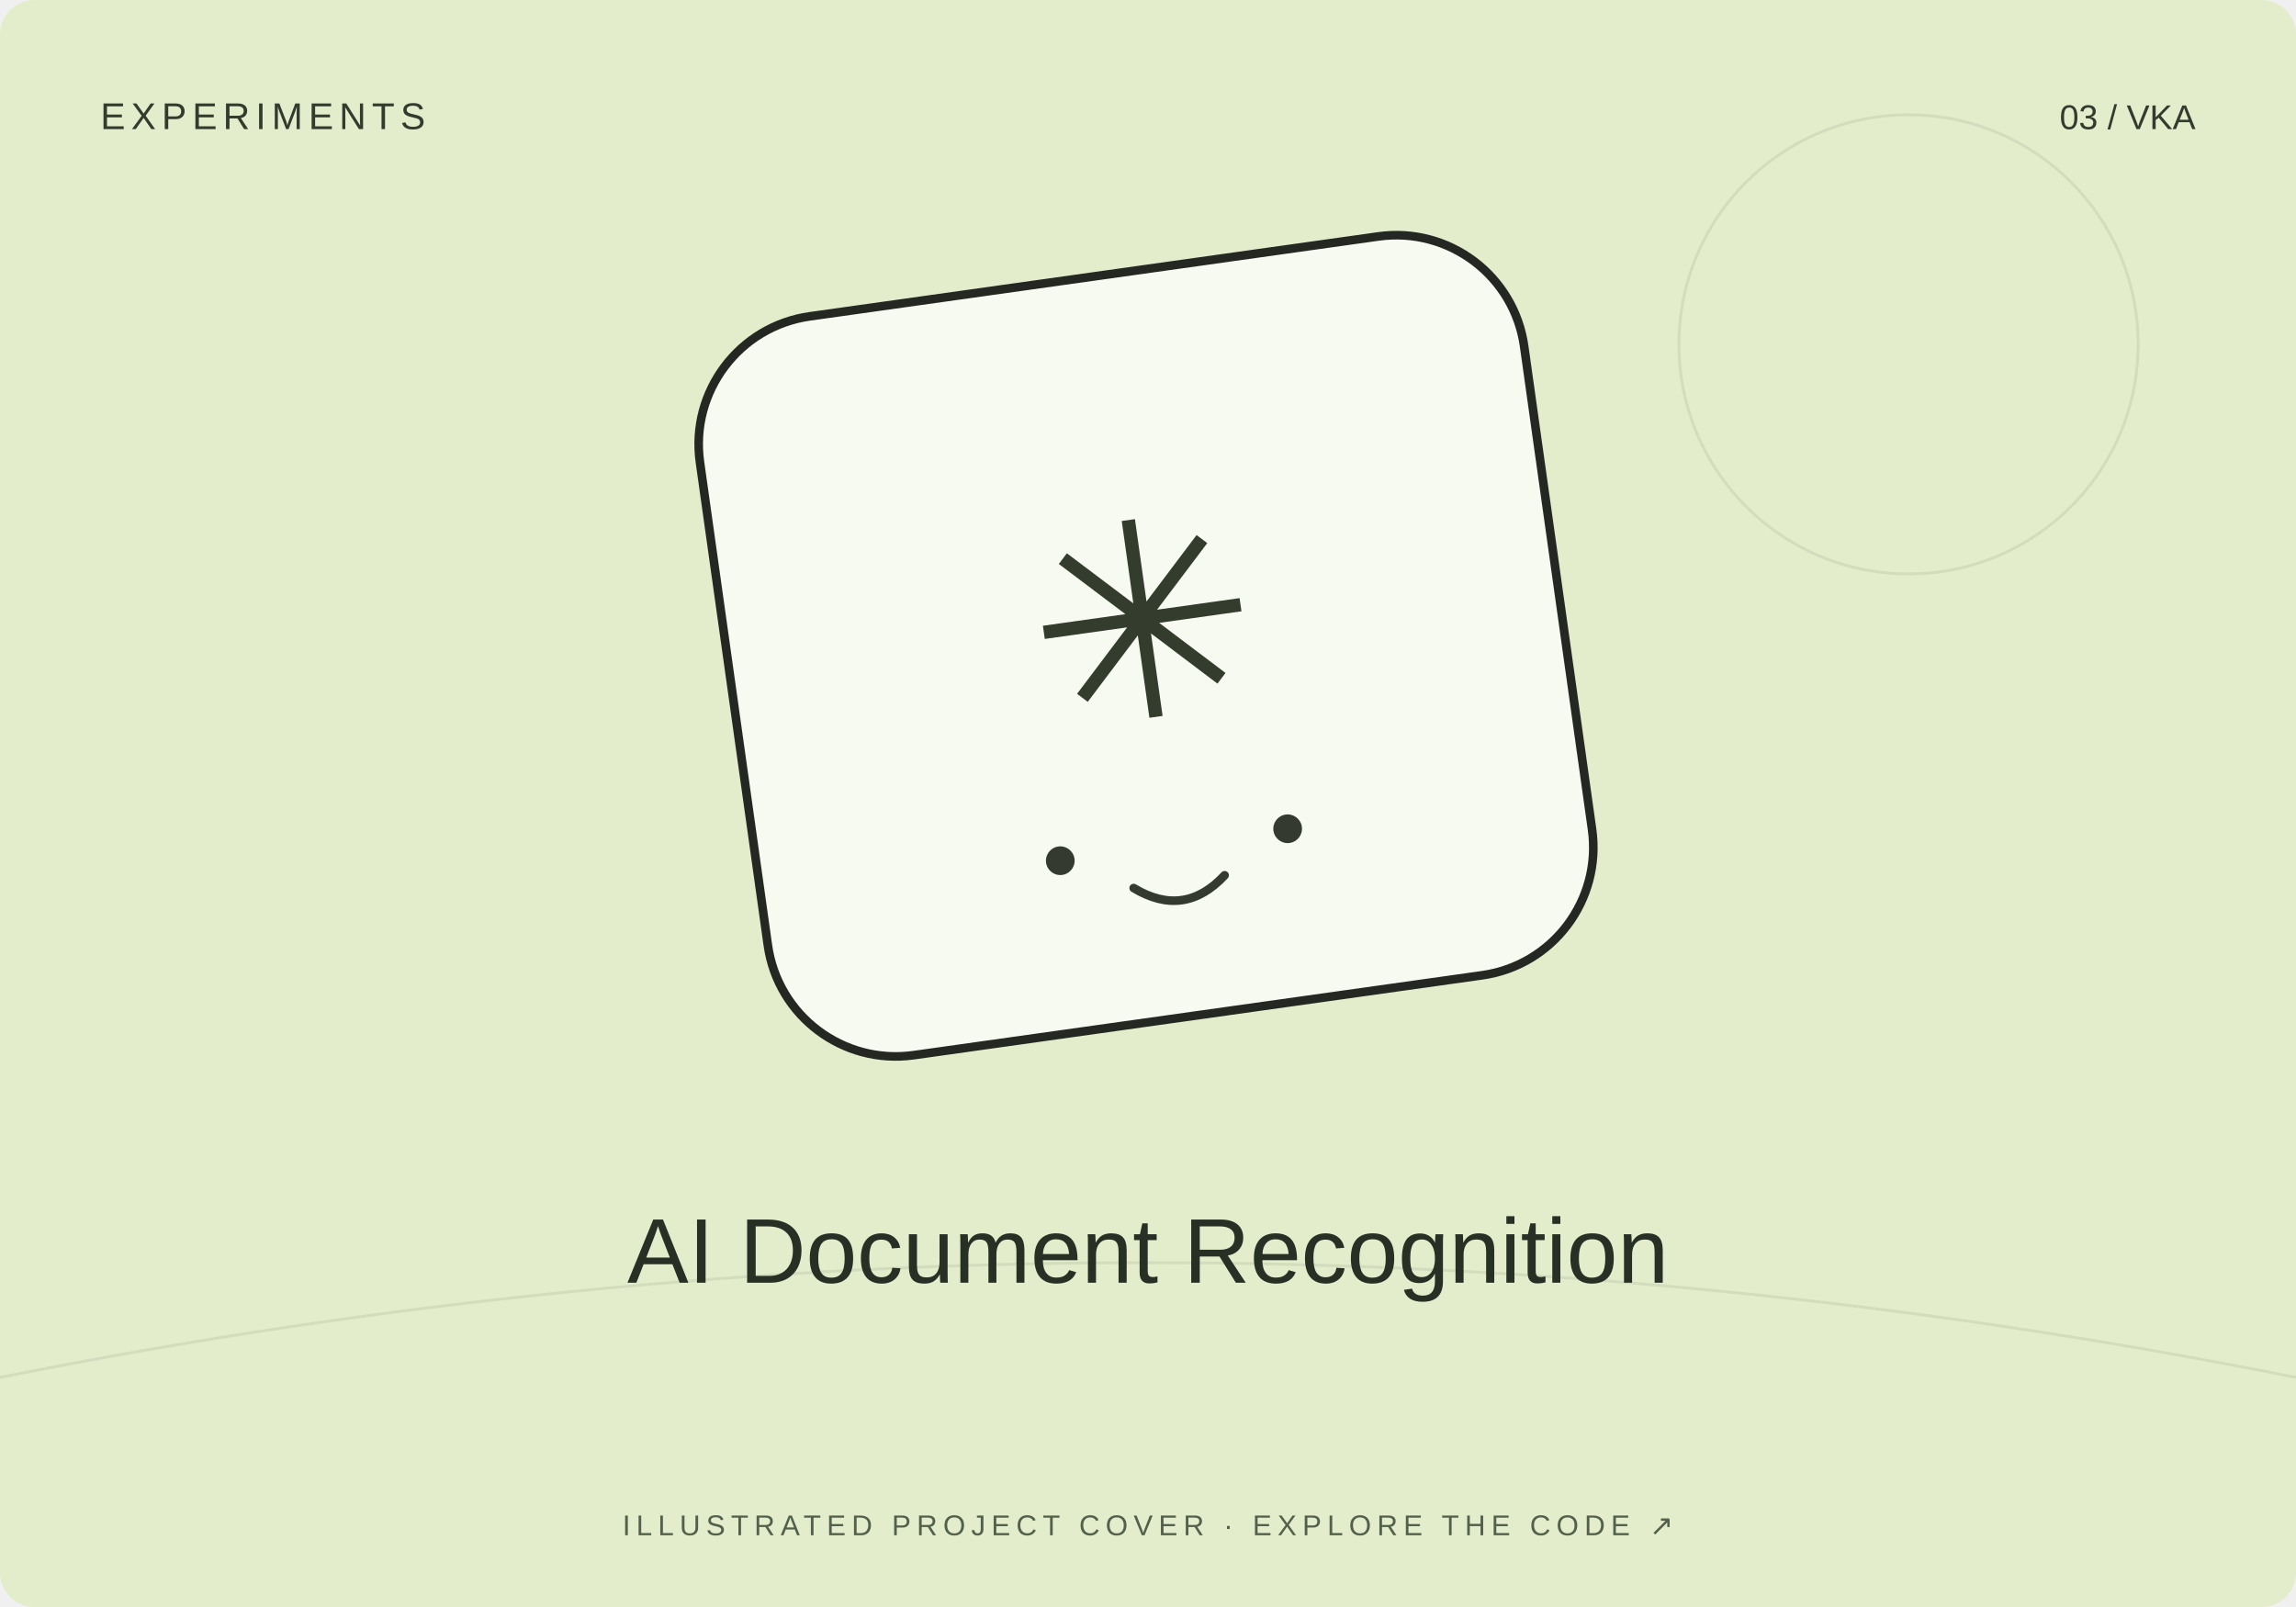
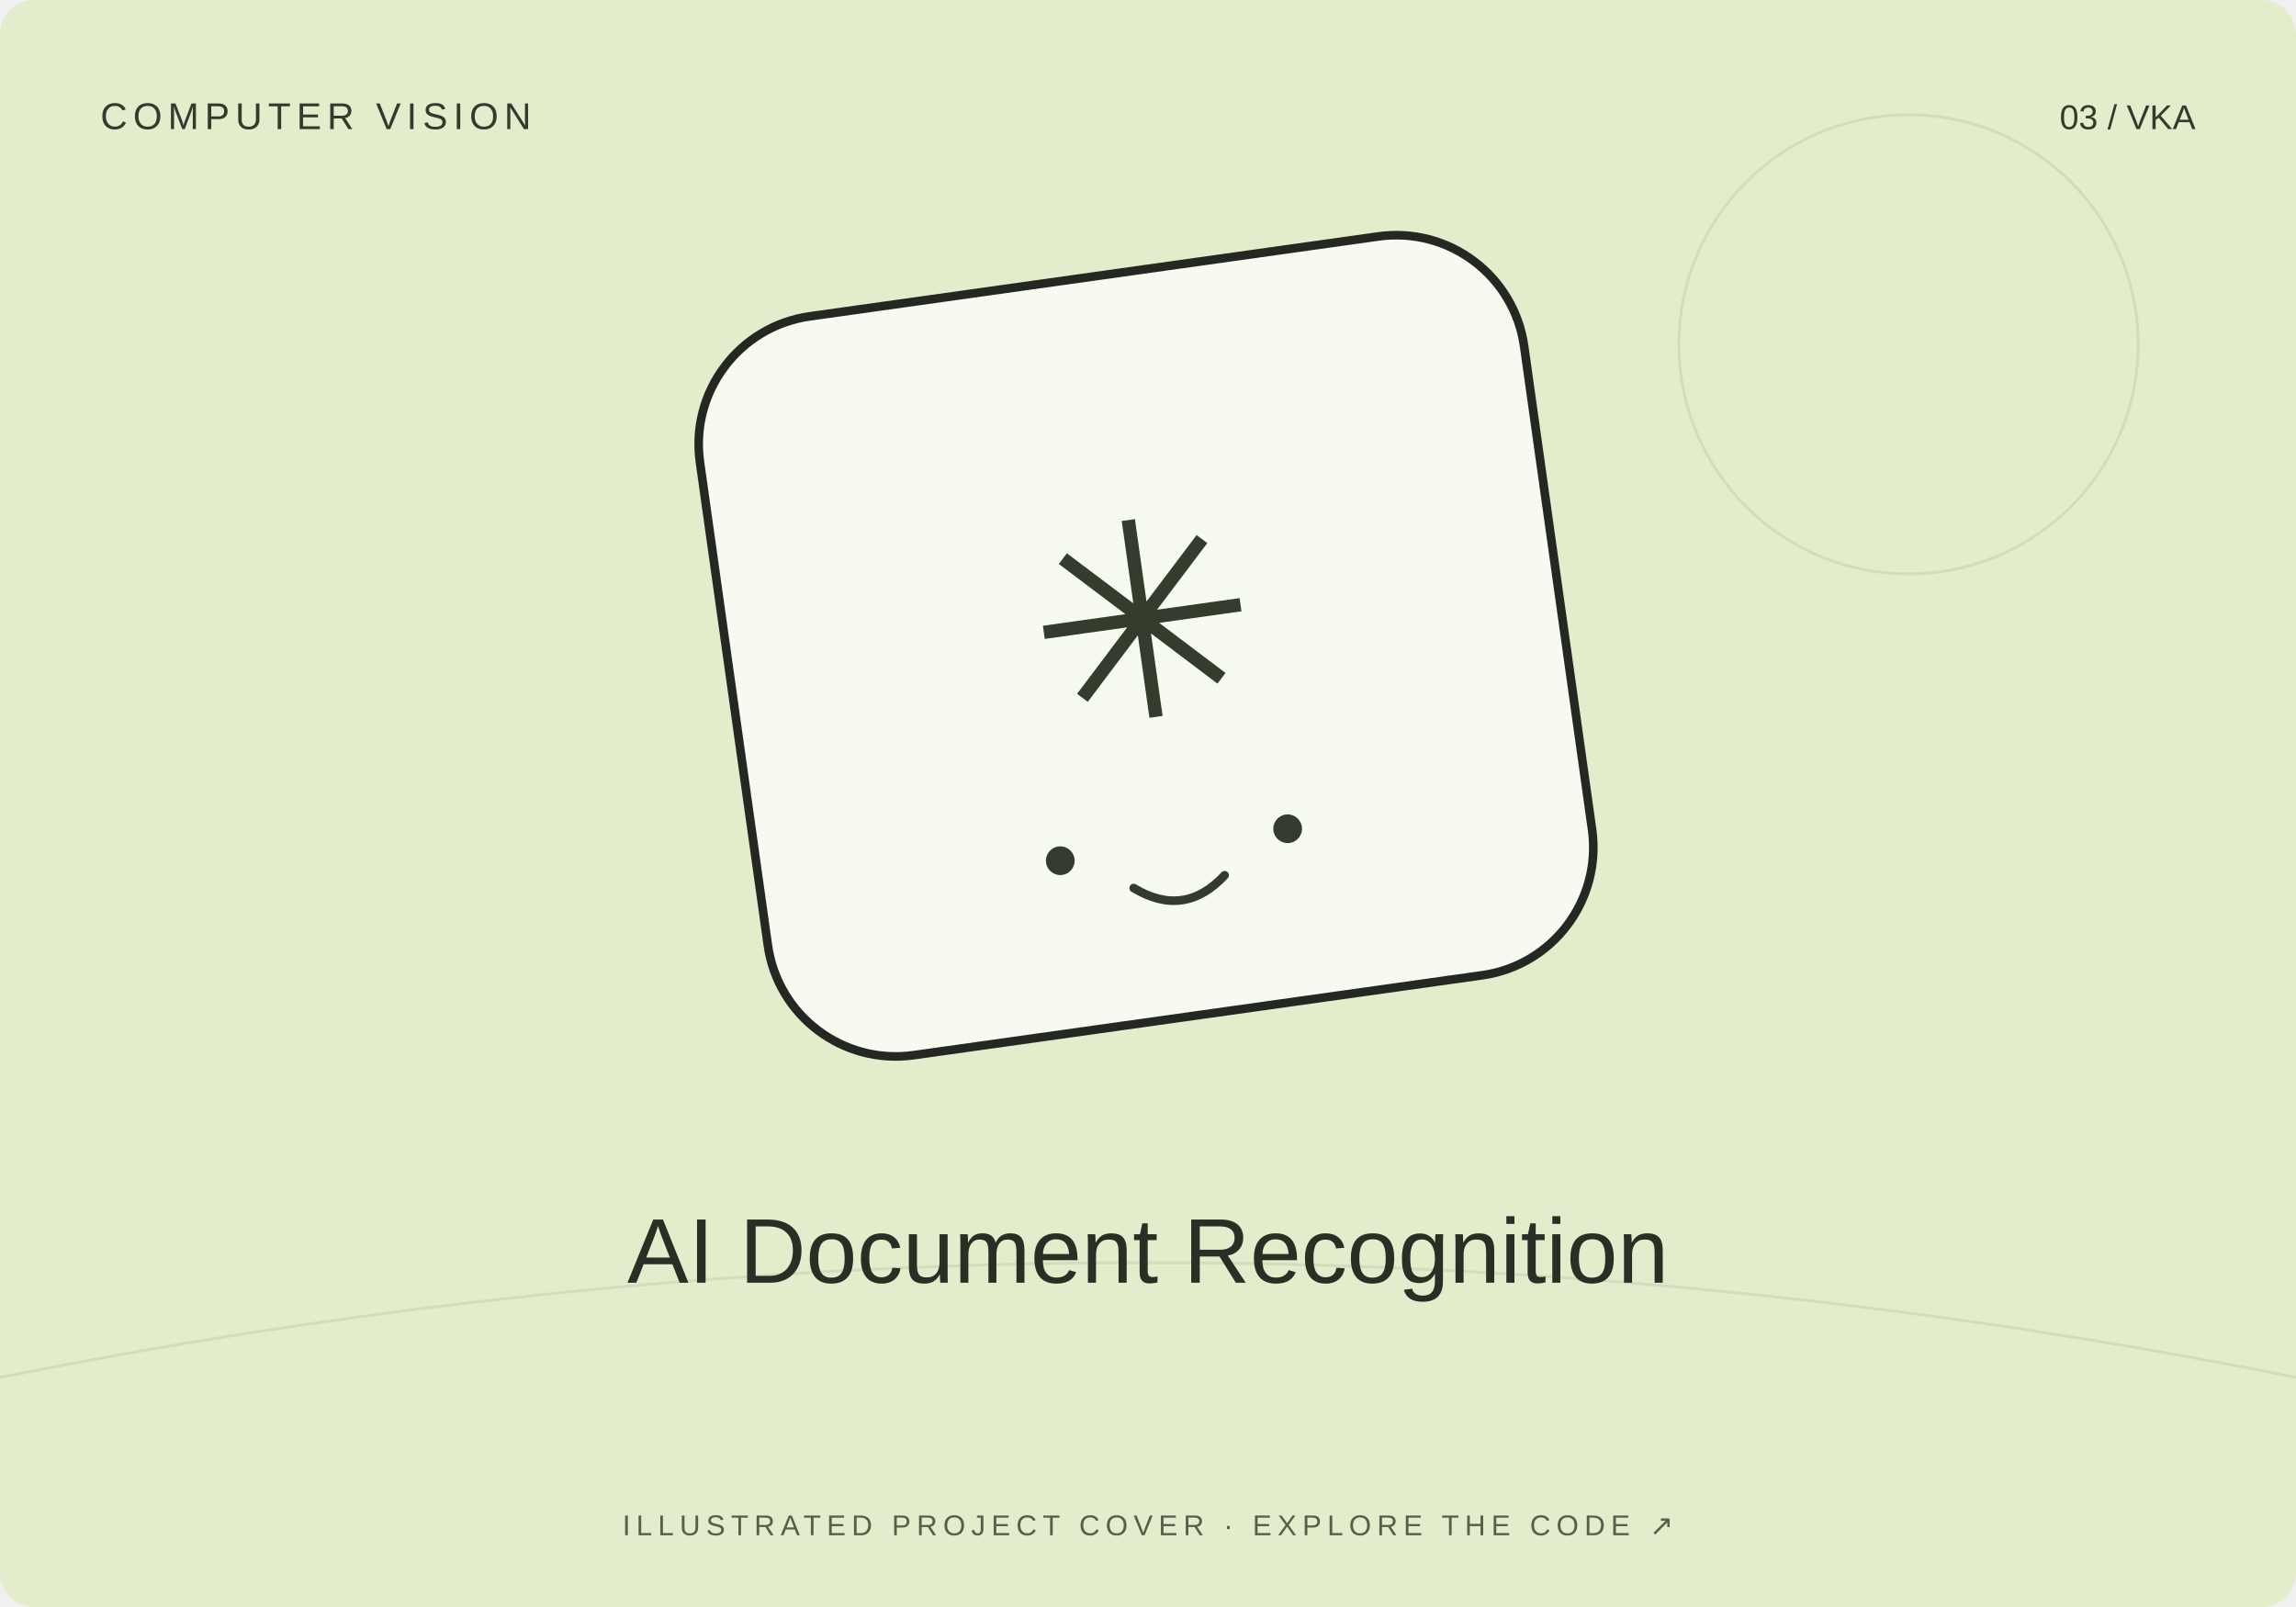
<svg xmlns="http://www.w3.org/2000/svg" width="800" height="560" viewBox="0 0 800 560">
  <rect width="800" height="560" rx="12" fill="#e3edcb" />
  <path d="M0 480Q400 400 800 480" stroke="#20231f" stroke-opacity=".08" fill="none" />
  <circle cx="665" cy="120" r="80" fill="none" stroke="#20231f" stroke-opacity=".08" />
  <g transform="translate(400 230) rotate(-8)">
    <rect x="-145" y="-135" width="290" height="260" rx="45" fill="#fff" fill-opacity=".7" stroke="#252723" stroke-width="3" />
    <text y="20" text-anchor="middle" font-family="Arial,sans-serif" font-size="95" fill="#343c2d">✳</text>
    <circle cx="-40" cy="65" r="5" fill="#353a31" />
    <circle cx="40" cy="65" r="5" fill="#353a31" />
    <path d="M-16 78q16 13 32 0" fill="none" stroke="#353a31" stroke-width="3" stroke-linecap="round" />
  </g>
-   <text x="35" y="45" font-size="13" font-family="Arial,sans-serif" fill="#333b2e" letter-spacing="2">EXPERIMENTS</text>
+   <text x="35" y="45" font-size="13" font-family="Arial,sans-serif" fill="#333b2e" letter-spacing="2">COMPUTER VISION</text>
  <text x="765" y="45" text-anchor="end" font-size="12" font-family="Arial,sans-serif" fill="#333b2e">03 / VKA</text>
  <text x="400" y="447" text-anchor="middle" font-family="Arial,sans-serif" font-size="32" fill="#282f25">AI Document Recognition</text>
  <text x="400" y="535" text-anchor="middle" font-family="Arial,sans-serif" font-size="10" fill="#53604b" letter-spacing="2">ILLUSTRATED PROJECT COVER · EXPLORE THE CODE ↗</text>
</svg>
